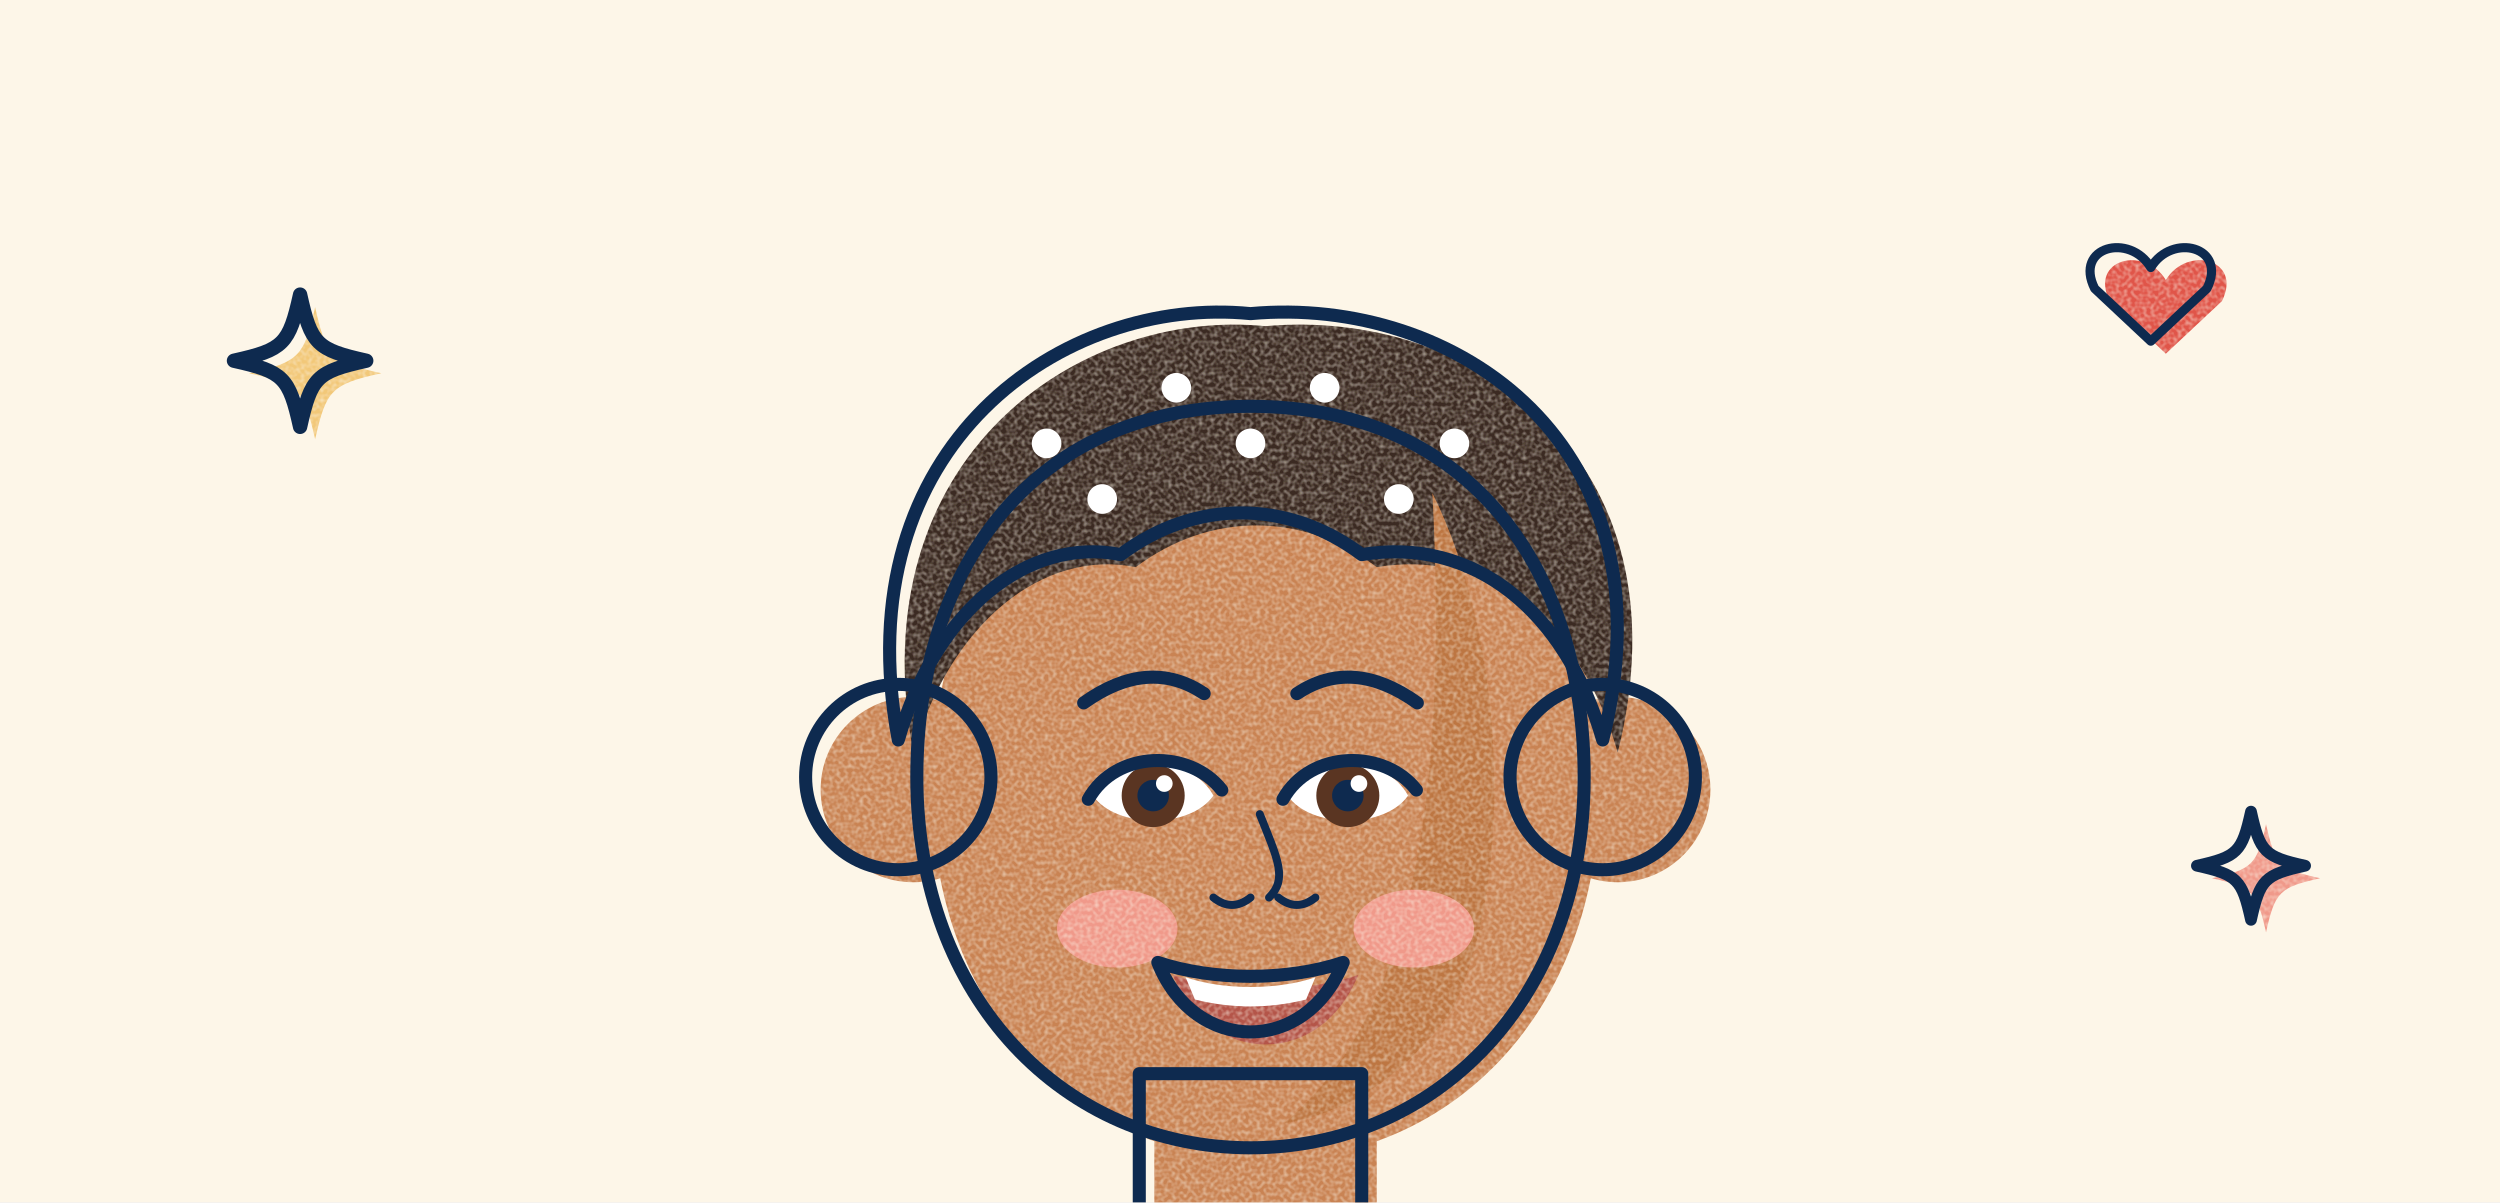
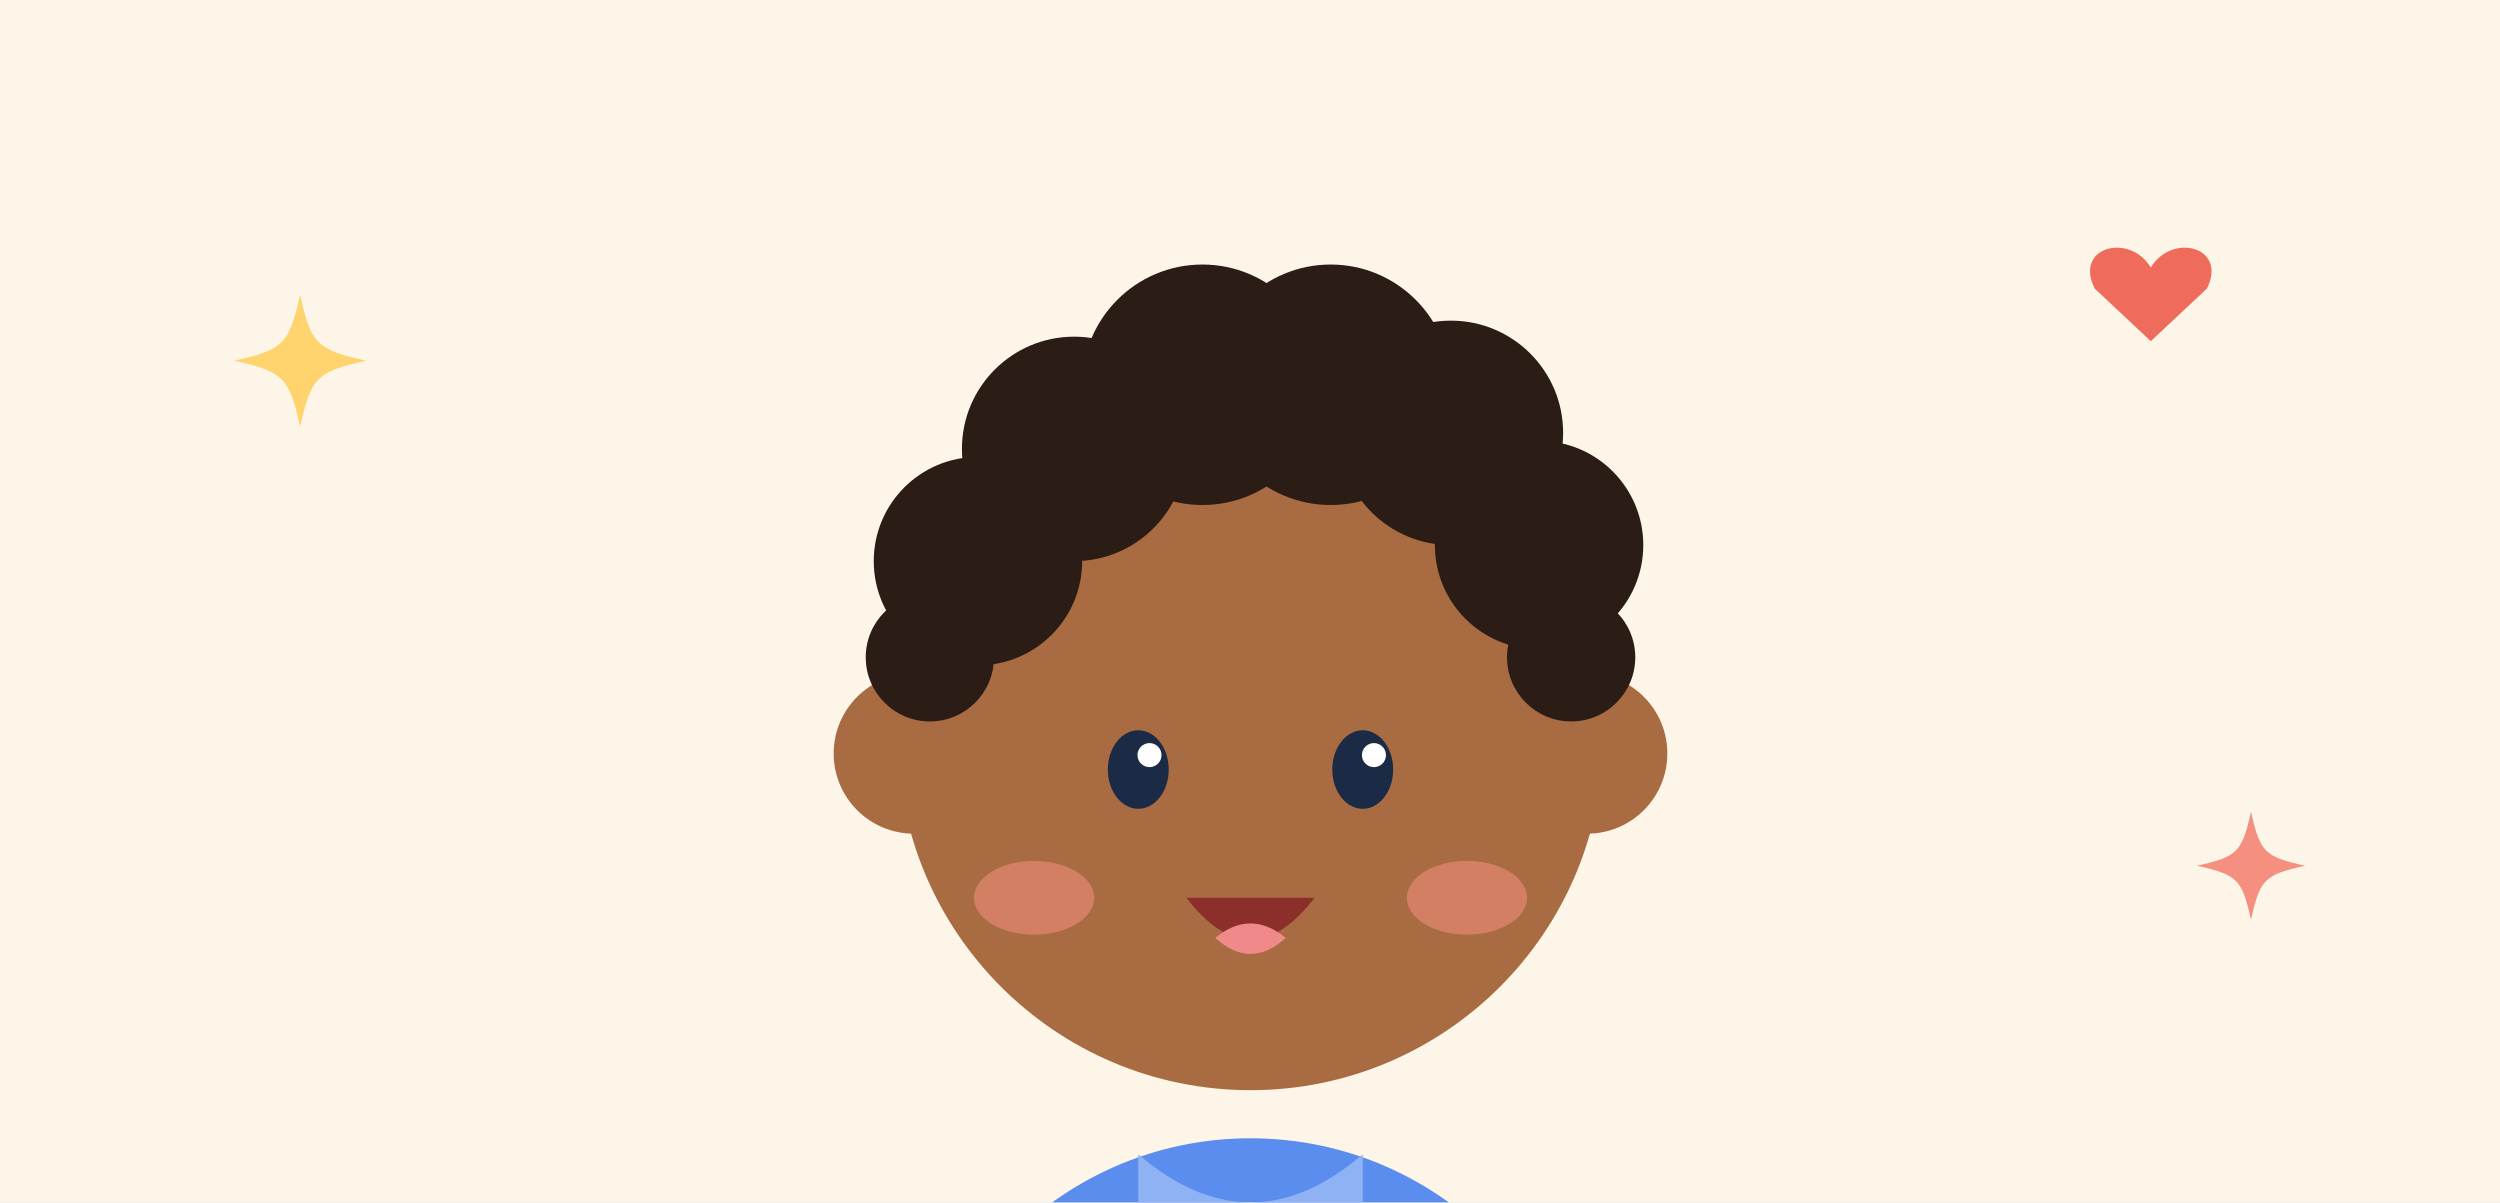
<svg xmlns="http://www.w3.org/2000/svg" viewBox="0 0 499 240" preserveAspectRatio="xMidYMid slice">
-   <defs>
-     <filter id="grain" x="0" y="0" width="100%" height="100%">
-       <feTurbulence type="fractalNoise" baseFrequency="1.3" numOctaves="1" seed="7" result="n" />
-       <feColorMatrix in="n" type="matrix" values="0 0 0 0 0  0 0 0 0 0  0 0 0 0 0  -1.1 0 0 0 1.42" result="m" />
-       <feComposite in="SourceGraphic" in2="m" operator="in" />
-     </filter>
-   </defs>
  <rect width="100%" height="100%" fill="#fdf6e8" />
-   <g transform="translate(3 2.5)" filter="url(#grain)">
-     <g transform="translate(59.9 72.0)">
-       <path transform="scale(1.1)" d="M0 -12 C 2 -3 3 -2 12 0 C 3 2 2 3 0 12 C -2 3 -3 2 -12 0 C -3 -2 -2 -3 0 -12 Z" fill="#f2c879" />
-     </g>
-     <g transform="translate(449.3 172.8)">
-       <path transform="scale(0.9)" d="M0 -12 C 2 -3 3 -2 12 0 C 3 2 2 3 0 12 C -2 3 -3 2 -12 0 C -3 -2 -2 -3 0 -12 Z" fill="#f0998a" />
-     </g>
-     <g transform="translate(429.3 57.6)">
-       <path transform="scale(0.7)" d="M0 -6 c -6 -10 -22 -6 -16 6 l 16 15 l 16 -15 c 6 -12 -10 -16 -16 -6 z" fill="#e0554a" />
-     </g>
-     <g transform="translate(64.6 -18.8) scale(1.850)">
-       <path d="M40 200 C 42 166 62 146 100 146 C 138 146 158 166 160 200 Z" fill="#7fb3ec" />
-     </g>
-     <g transform="translate(64.6 -18.8) scale(1.850)">
-       <path d="M88 126 h24 v24 c -8 6 -16 6 -24 0 Z" fill="#c98352" />
-     </g>
-     <g transform="translate(64.6 -18.8) scale(1.850)">
-       <circle cx="62" cy="94" r="10" fill="#c98352" />
-     </g>
-     <g transform="translate(64.6 -18.8) scale(1.850)">
-       <circle cx="138" cy="94" r="10" fill="#c98352" />
-     </g>
-     <g transform="translate(64.6 -18.8) scale(1.850)">
-       <path d="M100 54 C 76 54 64 72 64 94 C 64 118 80 134 100 134 C 120 134 136 118 136 94 C 136 72 124 54 100 54 Z" fill="#c98352" />
-     </g>
-     <g transform="translate(64.6 -18.8) scale(1.850)">
-       <path d="M62 90 C 56 58 80 42 100 44 C 122 42 146 58 138 90 C 134 76 124 68 112 70 C 104 64 94 64 86 70 C 76 68 66 76 62 90 Z" fill="#3b2a22" />
-     </g>
-     <g transform="translate(64.6 -18.8) scale(1.850)">
-       <path d="M118 62 C 126 78 127 104 120 118 C 114 126 108 129 102 130 C 114 120 120 100 118 62 Z" fill="#bd7642" />
-     </g>
-     <g transform="translate(64.6 -18.8) scale(1.850)">
-       <ellipse cx="84" cy="109" rx="6.5" ry="4.2" fill="#f0998a" />
-     </g>
-     <g transform="translate(64.6 -18.8) scale(1.850)">
-       <ellipse cx="116" cy="109" rx="6.5" ry="4.2" fill="#f0998a" />
-     </g>
-     <g transform="translate(64.6 -18.8) scale(1.850)">
-       <path d="M90 114 C 94 124 106 124 110 114 C 104 116 96 116 90 114 Z" fill="#b4554a" />
-     </g>
+   <g transform="translate(59.9 72.0)">
+     <path transform="scale(1.1)" d="M0 -12 C 2 -3 3 -2 12 0 C 3 2 2 3 0 12 C -2 3 -3 2 -12 0 C -3 -2 -2 -3 0 -12 Z" fill="#ffd36e" />
  </g>
-   <g stroke-linecap="round" stroke-linejoin="round" vector-effect="non-scaling-stroke">
-     <g transform="translate(59.9 72.0)">
-       <path transform="scale(1.1)" d="M0 -12 C 2 -3 3 -2 12 0 C 3 2 2 3 0 12 C -2 3 -3 2 -12 0 C -3 -2 -2 -3 0 -12 Z" fill="none" stroke="#0e2a4f" stroke-width="2.60" />
-     </g>
-     <g transform="translate(449.3 172.8)">
-       <path transform="scale(0.9)" d="M0 -12 C 2 -3 3 -2 12 0 C 3 2 2 3 0 12 C -2 3 -3 2 -12 0 C -3 -2 -2 -3 0 -12 Z" fill="none" stroke="#0e2a4f" stroke-width="2.60" />
-     </g>
-     <g transform="translate(429.3 57.6)">
-       <path transform="scale(0.7)" d="M0 -6 c -6 -10 -22 -6 -16 6 l 16 15 l 16 -15 c 6 -12 -10 -16 -16 -6 z" fill="none" stroke="#0e2a4f" stroke-width="2.60" />
-     </g>
-     <g transform="translate(64.6 -18.8) scale(1.850)">
-       <path d="M40 200 C 42 166 62 146 100 146 C 138 146 158 166 160 200" fill="none" stroke="#0e2a4f" stroke-width="1.41" />
-     </g>
-     <g transform="translate(64.6 -18.8) scale(1.850)">
-       <path d="M50 176 C 80 171 120 171 150 176 M44 190 C 80 185 120 185 156 190" fill="none" stroke="#0e2a4f" stroke-width="0.86" />
-     </g>
-     <g transform="translate(64.6 -18.8) scale(1.850)">
-       <path d="M88 126 h24 v24 c -8 6 -16 6 -24 0 Z" fill="none" stroke="#0e2a4f" stroke-width="1.41" />
-     </g>
-     <g transform="translate(64.6 -18.8) scale(1.850)">
-       <path d="M82 148 q18 14 36 0" fill="none" stroke="#0e2a4f" stroke-width="1.41" />
-     </g>
-     <g transform="translate(64.6 -18.8) scale(1.850)">
-       <circle cx="62" cy="94" r="10" fill="none" stroke="#0e2a4f" stroke-width="1.41" />
-     </g>
-     <g transform="translate(64.6 -18.8) scale(1.850)">
-       <circle cx="138" cy="94" r="10" fill="none" stroke="#0e2a4f" stroke-width="1.41" />
-     </g>
-     <g transform="translate(64.6 -18.8) scale(1.850)">
-       <path d="M100 54 C 76 54 64 72 64 94 C 64 118 80 134 100 134 C 120 134 136 118 136 94 C 136 72 124 54 100 54 Z" fill="none" stroke="#0e2a4f" stroke-width="1.41" />
-     </g>
-     <g transform="translate(64.6 -18.8) scale(1.850)">
-       <path d="M62 90 C 56 58 80 42 100 44 C 122 42 146 58 138 90 C 134 76 124 68 112 70 C 104 64 94 64 86 70 C 76 68 66 76 62 90 Z" fill="none" stroke="#0e2a4f" stroke-width="1.41" />
-     </g>
-     <g transform="translate(64.6 -18.8) scale(1.850)">
-       <circle cx="78" cy="58" r="1.6" fill="#fff" />
-       <circle cx="92" cy="52" r="1.6" fill="#fff" />
-       <circle cx="108" cy="52" r="1.6" fill="#fff" />
-       <circle cx="122" cy="58" r="1.6" fill="#fff" />
-       <circle cx="84" cy="64" r="1.6" fill="#fff" />
-       <circle cx="116" cy="64" r="1.6" fill="#fff" />
-       <circle cx="100" cy="58" r="1.6" fill="#fff" />
-     </g>
-     <g transform="translate(64.6 -18.8) scale(1.850)">
-       <path d="M82 86 q7 -5 13 -1 M105 85 q6 -4 13 1" fill="none" stroke="#0e2a4f" stroke-width="1.41" />
-     </g>
-     <g transform="translate(64.6 -18.8) scale(1.850)">
-       <path d="M83.0 96 C 85.5 91.4 93.5 91.4 96.0 96 C 93.5 99.6 85.5 99.6 83.0 96 Z" fill="#fff" />
-     </g>
-     <g transform="translate(64.6 -18.8) scale(1.850)">
-       <circle cx="89.5" cy="96" r="3.4" fill="#5a3522" />
-     </g>
-     <g transform="translate(64.6 -18.8) scale(1.850)">
-       <circle cx="89.5" cy="96" r="1.7" fill="#0e2a4f" />
-     </g>
-     <g transform="translate(64.6 -18.8) scale(1.850)">
-       <circle cx="90.7" cy="94.7" r="0.9" fill="#fff" />
-     </g>
-     <g transform="translate(64.6 -18.8) scale(1.850)">
-       <path d="M82.5 96.4 C 85.5 91 93.5 91 96.9 95.4" fill="none" stroke="#0e2a4f" stroke-width="1.41" />
-     </g>
-     <g transform="translate(64.6 -18.8) scale(1.850)">
-       <path d="M104.0 96 C 106.5 91.4 114.5 91.4 117.0 96 C 114.5 99.6 106.5 99.6 104.0 96 Z" fill="#fff" />
-     </g>
-     <g transform="translate(64.6 -18.8) scale(1.850)">
-       <circle cx="110.5" cy="96" r="3.4" fill="#5a3522" />
-     </g>
-     <g transform="translate(64.6 -18.8) scale(1.850)">
-       <circle cx="110.5" cy="96" r="1.7" fill="#0e2a4f" />
-     </g>
-     <g transform="translate(64.6 -18.8) scale(1.850)">
-       <circle cx="111.7" cy="94.7" r="0.9" fill="#fff" />
-     </g>
-     <g transform="translate(64.6 -18.8) scale(1.850)">
-       <path d="M103.5 96.4 C 106.5 91 114.5 91 117.9 95.4" fill="none" stroke="#0e2a4f" stroke-width="1.41" />
-     </g>
-     <g transform="translate(64.6 -18.8) scale(1.850)">
-       <path d="M101 98 C 103 103 104 105 102 107 M96 107 q2 1.6 4 0 M103 107 q2 1.6 4 0" fill="none" stroke="#0e2a4f" stroke-width="0.86" />
-     </g>
-     <g transform="translate(64.6 -18.8) scale(1.850)">
-       <path d="M90 114 C 94 124 106 124 110 114 C 104 116 96 116 90 114 Z" fill="none" stroke="#0e2a4f" stroke-width="1.41" />
-     </g>
-     <g transform="translate(64.6 -18.8) scale(1.850)">
-       <path d="M93 115.6 C 97 117 103 117 107 115.6 L 106 118 C 102 119 98 119 94 118 Z" fill="#fff" />
-     </g>
+   <g transform="translate(449.3 172.8)">
+     <path transform="scale(0.9)" d="M0 -12 C 2 -3 3 -2 12 0 C 3 2 2 3 0 12 C -2 3 -3 2 -12 0 C -3 -2 -2 -3 0 -12 Z" fill="#f58f80" />
+   </g>
+   <g transform="translate(429.3 57.6)">
+     <path transform="scale(0.7)" d="M0 -6 c -6 -10 -22 -6 -16 6 l 16 15 l 16 -15 c 6 -12 -10 -16 -16 -6 z" fill="#ef6b5b" />
+   </g>
+   <g transform="translate(89.6 -16.0) scale(1.600)">
+     <path d="M56 200 C 56 172 76 152 100 152 C 124 152 144 172 144 200 Z" fill="#5b8def" />
+   </g>
+   <g transform="translate(89.6 -16.0) scale(1.600)">
+     <path d="M86 154 q14 12 28 0 v8 q-14 10 -28 0 Z" fill="#8fb2f5" />
+   </g>
+   <g transform="translate(89.6 -16.0) scale(1.600)">
+     <circle cx="58" cy="104" r="10" fill="#a96b42" />
+   </g>
+   <g transform="translate(89.6 -16.0) scale(1.600)">
+     <circle cx="142" cy="104" r="10" fill="#a96b42" />
+   </g>
+   <g transform="translate(89.6 -16.0) scale(1.600)">
+     <circle cx="100" cy="102" r="44" fill="#a96b42" />
+   </g>
+   <g transform="translate(89.6 -16.0) scale(1.600)">
+     <circle cx="66" cy="80" r="13" fill="#2b1d16" />
+     <circle cx="78" cy="66" r="14" fill="#2b1d16" />
+     <circle cx="94" cy="58" r="15" fill="#2b1d16" />
+     <circle cx="110" cy="58" r="15" fill="#2b1d16" />
+     <circle cx="125" cy="64" r="14" fill="#2b1d16" />
+     <circle cx="136" cy="78" r="13" fill="#2b1d16" />
+     <circle cx="140" cy="92" r="8" fill="#2b1d16" />
+     <circle cx="60" cy="92" r="8" fill="#2b1d16" />
+   </g>
+   <g transform="translate(89.6 -16.0) scale(1.600)">
+     <ellipse cx="86" cy="106" rx="3.8" ry="4.9" fill="#1c2b45" />
+   </g>
+   <g transform="translate(89.6 -16.0) scale(1.600)">
+     <circle cx="87.4" cy="104.2" r="1.5" fill="#fff" />
+   </g>
+   <g transform="translate(89.6 -16.0) scale(1.600)">
+     <ellipse cx="114" cy="106" rx="3.8" ry="4.9" fill="#1c2b45" />
+   </g>
+   <g transform="translate(89.6 -16.0) scale(1.600)">
+     <circle cx="115.4" cy="104.2" r="1.5" fill="#fff" />
+   </g>
+   <g transform="translate(89.6 -16.0) scale(1.600)">
+     <ellipse cx="73" cy="122" rx="7.5" ry="4.6" opacity=".55" fill="#f58f80" />
+   </g>
+   <g transform="translate(89.6 -16.0) scale(1.600)">
+     <ellipse cx="127" cy="122" rx="7.5" ry="4.6" opacity=".55" fill="#f58f80" />
+   </g>
+   <g transform="translate(89.6 -16.0) scale(1.600)">
+     <path d="M92 122 q8 10.4 16 0 Z" fill="#8c2f2a" />
+   </g>
+   <g transform="translate(89.6 -16.0) scale(1.600)">
+     <path d="M95.6 127.0 q4.4 4.0 8.8 0 q-4.4 -3.6 -8.8 0 Z" fill="#f08a8a" />
  </g>
</svg>
